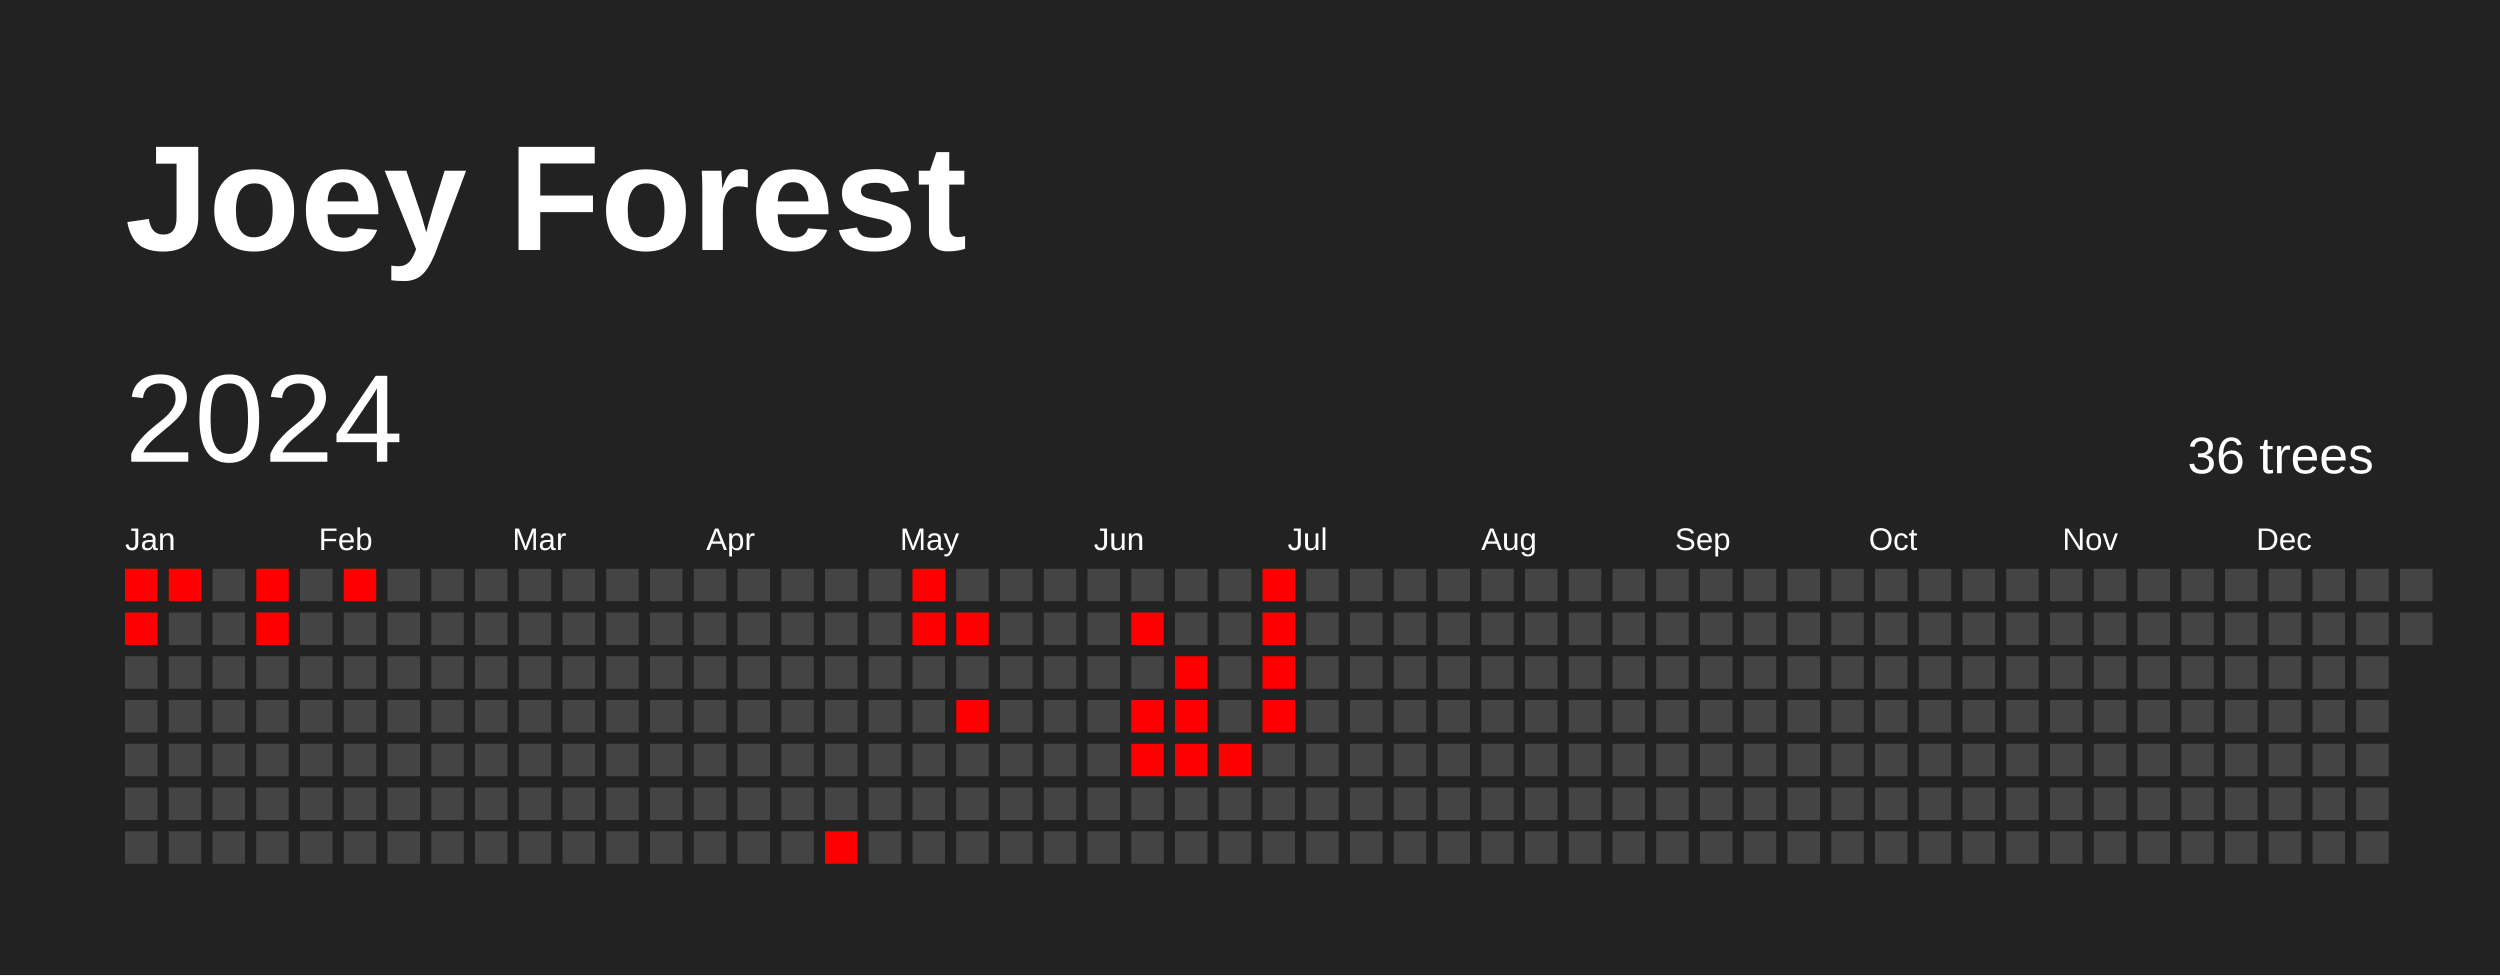
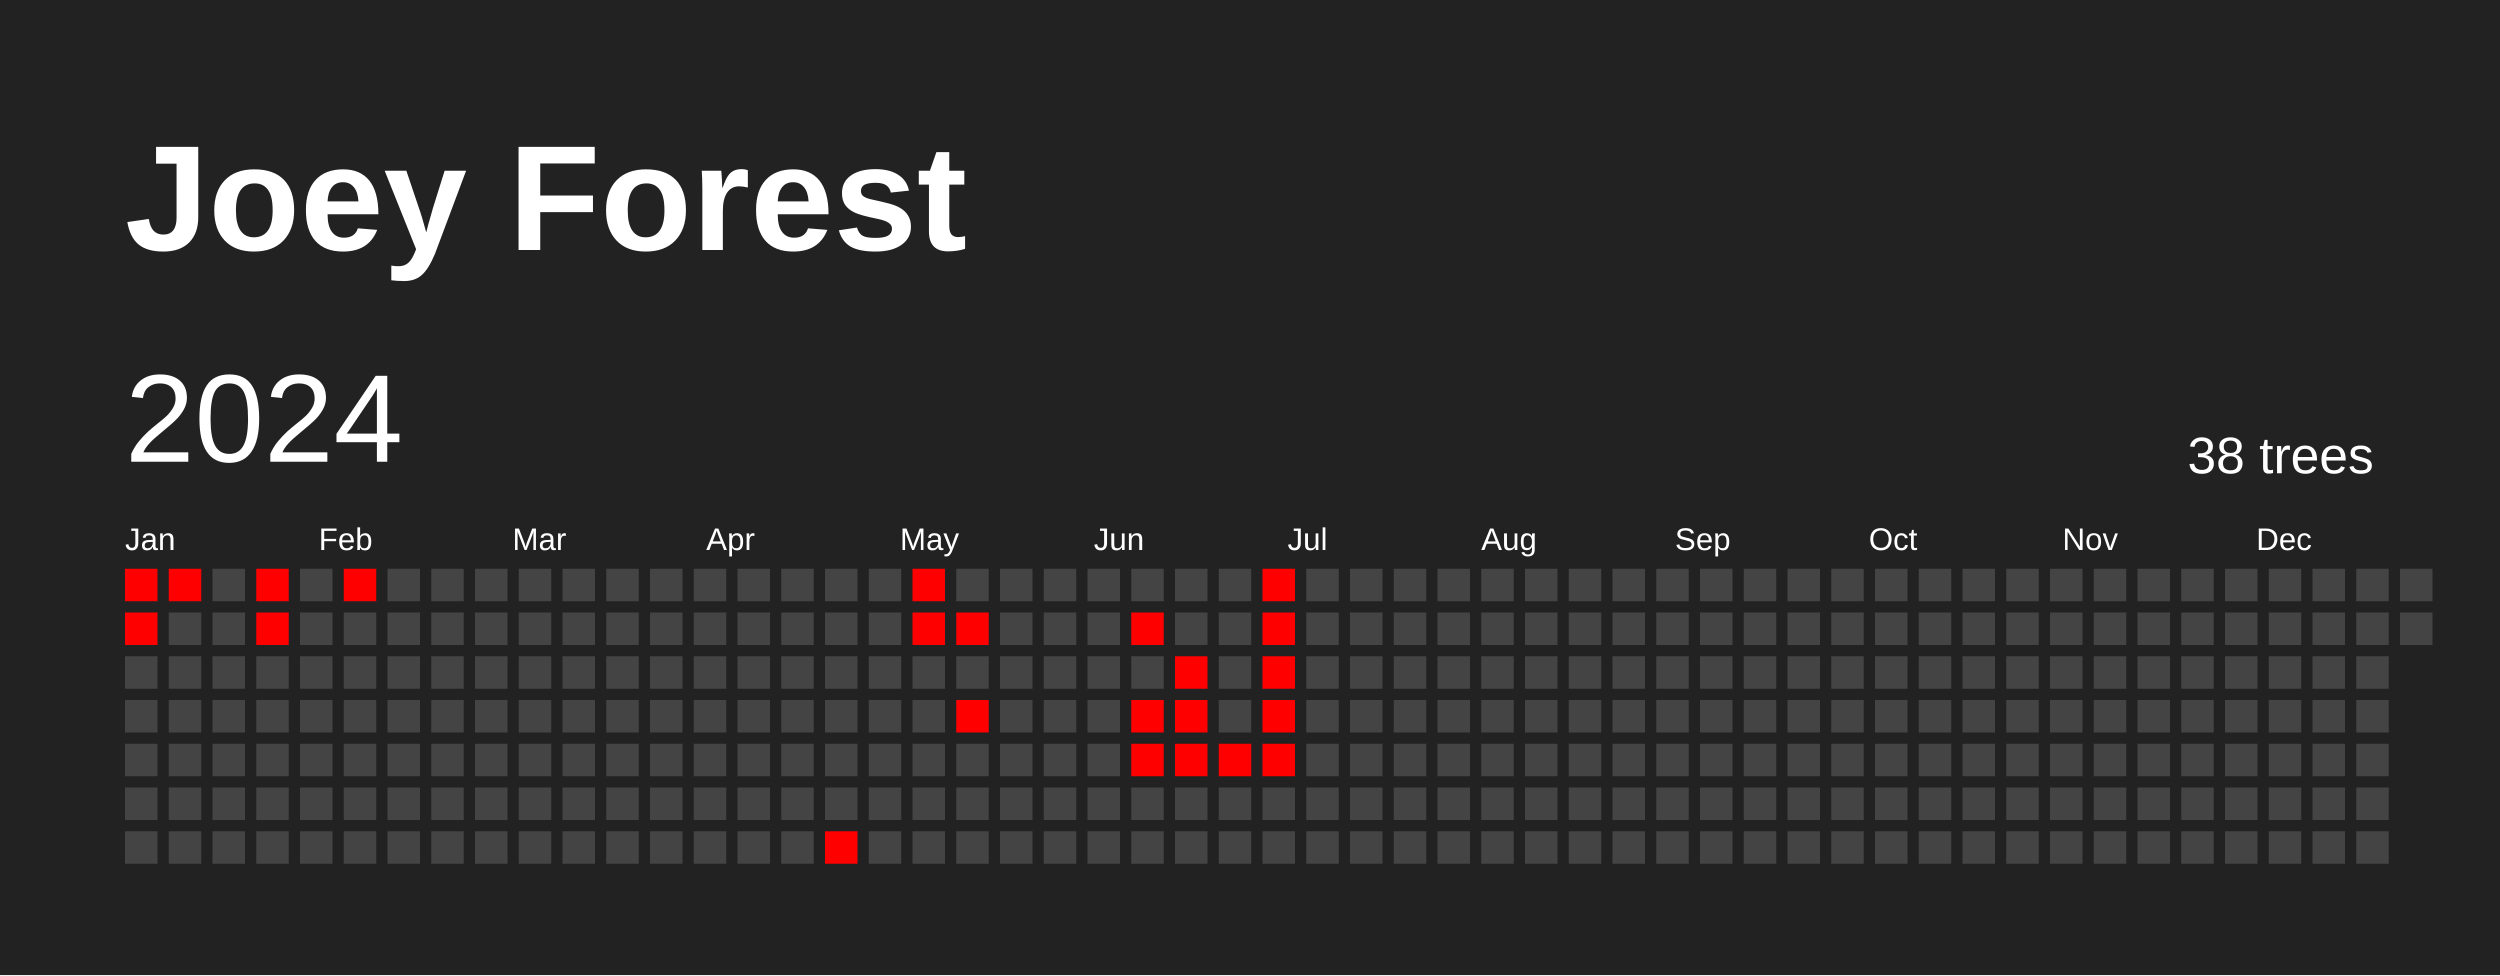
<svg xmlns="http://www.w3.org/2000/svg" baseProfile="full" height="78mm" version="1.1" viewBox="0,0,200,78" width="200mm">
  <defs />
  <rect fill="#222222" height="78" width="200" x="0" y="0" />
  <text fill="#FFFFFF" style="font-size:12px; font-family:Arial; font-weight:bold;" x="10" y="20">Joey Forest</text>
  <text dominant-baseline="hanging" fill="#FFFFFF" style="font-size:10.0px; font-family:Arial;" x="10" y="30">2024</text>
-   <text dominant-baseline="hanging" fill="#FFFFFF" style="font-size:4.125px; font-family:Arial;" x="175" y="35">36 trees</text>
+   <text dominant-baseline="hanging" fill="#FFFFFF" style="font-size:4.125px; font-family:Arial;" x="175" y="35">38 trees</text>
  <text fill="#FFFFFF" style="font-size:2.5px; font-family:Arial" x="10.0" y="44">Jan</text>
  <text fill="#FFFFFF" style="font-size:2.5px; font-family:Arial" x="25.5" y="44">Feb</text>
  <text fill="#FFFFFF" style="font-size:2.5px; font-family:Arial" x="41.0" y="44">Mar</text>
  <text fill="#FFFFFF" style="font-size:2.5px; font-family:Arial" x="56.5" y="44">Apr</text>
  <text fill="#FFFFFF" style="font-size:2.5px; font-family:Arial" x="72.0" y="44">May</text>
  <text fill="#FFFFFF" style="font-size:2.5px; font-family:Arial" x="87.5" y="44">Jun</text>
  <text fill="#FFFFFF" style="font-size:2.5px; font-family:Arial" x="103.0" y="44">Jul</text>
  <text fill="#FFFFFF" style="font-size:2.5px; font-family:Arial" x="118.5" y="44">Aug</text>
  <text fill="#FFFFFF" style="font-size:2.5px; font-family:Arial" x="134.0" y="44">Sep</text>
  <text fill="#FFFFFF" style="font-size:2.5px; font-family:Arial" x="149.5" y="44">Oct</text>
  <text fill="#FFFFFF" style="font-size:2.5px; font-family:Arial" x="165.0" y="44">Nov</text>
  <text fill="#FFFFFF" style="font-size:2.5px; font-family:Arial" x="180.5" y="44">Dec</text>
  <rect fill="red" height="2.6" width="2.6" x="10.0" y="45.5" />
  <rect fill="red" height="2.6" width="2.6" x="10.0" y="49.0" />
  <rect fill="#444444" height="2.6" width="2.6" x="10.0" y="52.5" />
  <rect fill="#444444" height="2.6" width="2.6" x="10.0" y="56.0" />
  <rect fill="#444444" height="2.6" width="2.6" x="10.0" y="59.5" />
  <rect fill="#444444" height="2.6" width="2.6" x="10.0" y="63.0" />
  <rect fill="#444444" height="2.6" width="2.6" x="10.0" y="66.5" />
  <rect fill="red" height="2.6" width="2.6" x="13.5" y="45.5" />
  <rect fill="#444444" height="2.6" width="2.6" x="13.5" y="49.0" />
  <rect fill="#444444" height="2.6" width="2.6" x="13.5" y="52.5" />
  <rect fill="#444444" height="2.6" width="2.6" x="13.5" y="56.0" />
  <rect fill="#444444" height="2.6" width="2.6" x="13.5" y="59.5" />
  <rect fill="#444444" height="2.6" width="2.6" x="13.5" y="63.0" />
  <rect fill="#444444" height="2.6" width="2.6" x="13.5" y="66.5" />
  <rect fill="#444444" height="2.6" width="2.6" x="17.0" y="45.5" />
  <rect fill="#444444" height="2.6" width="2.6" x="17.0" y="49.0" />
  <rect fill="#444444" height="2.6" width="2.6" x="17.0" y="52.5" />
  <rect fill="#444444" height="2.6" width="2.6" x="17.0" y="56.0" />
  <rect fill="#444444" height="2.6" width="2.6" x="17.0" y="59.5" />
  <rect fill="#444444" height="2.6" width="2.6" x="17.0" y="63.0" />
  <rect fill="#444444" height="2.6" width="2.6" x="17.0" y="66.5" />
  <rect fill="red" height="2.6" width="2.6" x="20.5" y="45.5" />
  <rect fill="red" height="2.6" width="2.6" x="20.5" y="49.0" />
  <rect fill="#444444" height="2.6" width="2.6" x="20.5" y="52.5" />
  <rect fill="#444444" height="2.6" width="2.6" x="20.5" y="56.0" />
  <rect fill="#444444" height="2.6" width="2.6" x="20.5" y="59.5" />
  <rect fill="#444444" height="2.6" width="2.6" x="20.5" y="63.0" />
  <rect fill="#444444" height="2.6" width="2.6" x="20.5" y="66.5" />
  <rect fill="#444444" height="2.6" width="2.6" x="24.0" y="45.5" />
  <rect fill="#444444" height="2.6" width="2.6" x="24.0" y="49.0" />
  <rect fill="#444444" height="2.6" width="2.6" x="24.0" y="52.5" />
  <rect fill="#444444" height="2.6" width="2.6" x="24.0" y="56.0" />
  <rect fill="#444444" height="2.6" width="2.6" x="24.0" y="59.5" />
  <rect fill="#444444" height="2.6" width="2.6" x="24.0" y="63.0" />
  <rect fill="#444444" height="2.6" width="2.6" x="24.0" y="66.5" />
  <rect fill="red" height="2.6" width="2.6" x="27.5" y="45.5" />
  <rect fill="#444444" height="2.6" width="2.6" x="27.5" y="49.0" />
  <rect fill="#444444" height="2.6" width="2.6" x="27.5" y="52.5" />
  <rect fill="#444444" height="2.6" width="2.6" x="27.5" y="56.0" />
  <rect fill="#444444" height="2.6" width="2.6" x="27.5" y="59.5" />
  <rect fill="#444444" height="2.6" width="2.6" x="27.5" y="63.0" />
  <rect fill="#444444" height="2.6" width="2.6" x="27.5" y="66.5" />
  <rect fill="#444444" height="2.6" width="2.6" x="31.0" y="45.5" />
  <rect fill="#444444" height="2.6" width="2.6" x="31.0" y="49.0" />
  <rect fill="#444444" height="2.6" width="2.6" x="31.0" y="52.5" />
  <rect fill="#444444" height="2.6" width="2.6" x="31.0" y="56.0" />
  <rect fill="#444444" height="2.6" width="2.6" x="31.0" y="59.5" />
  <rect fill="#444444" height="2.6" width="2.6" x="31.0" y="63.0" />
  <rect fill="#444444" height="2.6" width="2.6" x="31.0" y="66.5" />
  <rect fill="#444444" height="2.6" width="2.6" x="34.5" y="45.5" />
  <rect fill="#444444" height="2.6" width="2.6" x="34.5" y="49.0" />
  <rect fill="#444444" height="2.6" width="2.6" x="34.5" y="52.5" />
  <rect fill="#444444" height="2.6" width="2.6" x="34.5" y="56.0" />
  <rect fill="#444444" height="2.6" width="2.6" x="34.5" y="59.5" />
  <rect fill="#444444" height="2.6" width="2.6" x="34.5" y="63.0" />
  <rect fill="#444444" height="2.6" width="2.6" x="34.5" y="66.5" />
  <rect fill="#444444" height="2.6" width="2.6" x="38.0" y="45.5" />
  <rect fill="#444444" height="2.6" width="2.6" x="38.0" y="49.0" />
  <rect fill="#444444" height="2.6" width="2.6" x="38.0" y="52.5" />
  <rect fill="#444444" height="2.6" width="2.6" x="38.0" y="56.0" />
  <rect fill="#444444" height="2.6" width="2.6" x="38.0" y="59.5" />
  <rect fill="#444444" height="2.6" width="2.6" x="38.0" y="63.0" />
  <rect fill="#444444" height="2.6" width="2.6" x="38.0" y="66.5" />
  <rect fill="#444444" height="2.6" width="2.6" x="41.5" y="45.5" />
  <rect fill="#444444" height="2.6" width="2.6" x="41.5" y="49.0" />
  <rect fill="#444444" height="2.6" width="2.6" x="41.5" y="52.5" />
  <rect fill="#444444" height="2.6" width="2.6" x="41.5" y="56.0" />
  <rect fill="#444444" height="2.6" width="2.6" x="41.5" y="59.5" />
  <rect fill="#444444" height="2.6" width="2.6" x="41.5" y="63.0" />
  <rect fill="#444444" height="2.6" width="2.6" x="41.5" y="66.5" />
  <rect fill="#444444" height="2.6" width="2.6" x="45.0" y="45.5" />
  <rect fill="#444444" height="2.6" width="2.6" x="45.0" y="49.0" />
  <rect fill="#444444" height="2.6" width="2.6" x="45.0" y="52.5" />
  <rect fill="#444444" height="2.6" width="2.6" x="45.0" y="56.0" />
  <rect fill="#444444" height="2.6" width="2.6" x="45.0" y="59.5" />
  <rect fill="#444444" height="2.6" width="2.6" x="45.0" y="63.0" />
  <rect fill="#444444" height="2.6" width="2.6" x="45.0" y="66.5" />
  <rect fill="#444444" height="2.6" width="2.6" x="48.5" y="45.5" />
  <rect fill="#444444" height="2.6" width="2.6" x="48.5" y="49.0" />
  <rect fill="#444444" height="2.6" width="2.6" x="48.5" y="52.5" />
  <rect fill="#444444" height="2.6" width="2.6" x="48.5" y="56.0" />
  <rect fill="#444444" height="2.6" width="2.6" x="48.5" y="59.5" />
  <rect fill="#444444" height="2.6" width="2.6" x="48.5" y="63.0" />
  <rect fill="#444444" height="2.6" width="2.6" x="48.5" y="66.5" />
  <rect fill="#444444" height="2.6" width="2.6" x="52.0" y="45.5" />
  <rect fill="#444444" height="2.6" width="2.6" x="52.0" y="49.0" />
  <rect fill="#444444" height="2.6" width="2.6" x="52.0" y="52.5" />
  <rect fill="#444444" height="2.6" width="2.6" x="52.0" y="56.0" />
  <rect fill="#444444" height="2.6" width="2.6" x="52.0" y="59.5" />
  <rect fill="#444444" height="2.6" width="2.6" x="52.0" y="63.0" />
  <rect fill="#444444" height="2.6" width="2.6" x="52.0" y="66.5" />
  <rect fill="#444444" height="2.6" width="2.6" x="55.5" y="45.5" />
  <rect fill="#444444" height="2.6" width="2.6" x="55.5" y="49.0" />
  <rect fill="#444444" height="2.6" width="2.6" x="55.5" y="52.5" />
  <rect fill="#444444" height="2.6" width="2.6" x="55.5" y="56.0" />
  <rect fill="#444444" height="2.6" width="2.6" x="55.5" y="59.5" />
  <rect fill="#444444" height="2.6" width="2.6" x="55.5" y="63.0" />
  <rect fill="#444444" height="2.6" width="2.6" x="55.5" y="66.5" />
  <rect fill="#444444" height="2.6" width="2.6" x="59.0" y="45.5" />
  <rect fill="#444444" height="2.6" width="2.6" x="59.0" y="49.0" />
  <rect fill="#444444" height="2.6" width="2.6" x="59.0" y="52.5" />
  <rect fill="#444444" height="2.6" width="2.6" x="59.0" y="56.0" />
  <rect fill="#444444" height="2.6" width="2.6" x="59.0" y="59.5" />
  <rect fill="#444444" height="2.6" width="2.6" x="59.0" y="63.0" />
  <rect fill="#444444" height="2.6" width="2.6" x="59.0" y="66.5" />
  <rect fill="#444444" height="2.6" width="2.6" x="62.5" y="45.5" />
  <rect fill="#444444" height="2.6" width="2.6" x="62.5" y="49.0" />
  <rect fill="#444444" height="2.6" width="2.6" x="62.5" y="52.5" />
  <rect fill="#444444" height="2.6" width="2.6" x="62.5" y="56.0" />
  <rect fill="#444444" height="2.6" width="2.6" x="62.5" y="59.5" />
  <rect fill="#444444" height="2.6" width="2.6" x="62.5" y="63.0" />
  <rect fill="#444444" height="2.6" width="2.6" x="62.5" y="66.5" />
  <rect fill="#444444" height="2.6" width="2.6" x="66.0" y="45.5" />
  <rect fill="#444444" height="2.6" width="2.6" x="66.0" y="49.0" />
  <rect fill="#444444" height="2.6" width="2.6" x="66.0" y="52.5" />
  <rect fill="#444444" height="2.6" width="2.6" x="66.0" y="56.0" />
  <rect fill="#444444" height="2.6" width="2.6" x="66.0" y="59.5" />
  <rect fill="#444444" height="2.6" width="2.6" x="66.0" y="63.0" />
  <rect fill="red" height="2.6" width="2.6" x="66.0" y="66.5" />
  <rect fill="#444444" height="2.6" width="2.6" x="69.5" y="45.5" />
  <rect fill="#444444" height="2.6" width="2.6" x="69.5" y="49.0" />
  <rect fill="#444444" height="2.6" width="2.6" x="69.5" y="52.5" />
  <rect fill="#444444" height="2.6" width="2.6" x="69.5" y="56.0" />
  <rect fill="#444444" height="2.6" width="2.6" x="69.5" y="59.5" />
  <rect fill="#444444" height="2.6" width="2.6" x="69.5" y="63.0" />
  <rect fill="#444444" height="2.6" width="2.6" x="69.5" y="66.5" />
  <rect fill="red" height="2.6" width="2.6" x="73.0" y="45.5" />
  <rect fill="red" height="2.6" width="2.6" x="73.0" y="49.0" />
  <rect fill="#444444" height="2.6" width="2.6" x="73.0" y="52.5" />
  <rect fill="#444444" height="2.6" width="2.6" x="73.0" y="56.0" />
  <rect fill="#444444" height="2.6" width="2.6" x="73.0" y="59.5" />
  <rect fill="#444444" height="2.6" width="2.6" x="73.0" y="63.0" />
  <rect fill="#444444" height="2.6" width="2.6" x="73.0" y="66.5" />
  <rect fill="#444444" height="2.6" width="2.6" x="76.5" y="45.5" />
  <rect fill="red" height="2.6" width="2.6" x="76.5" y="49.0" />
  <rect fill="#444444" height="2.6" width="2.6" x="76.5" y="52.5" />
  <rect fill="red" height="2.6" width="2.6" x="76.5" y="56.0" />
  <rect fill="#444444" height="2.6" width="2.6" x="76.5" y="59.5" />
  <rect fill="#444444" height="2.6" width="2.6" x="76.5" y="63.0" />
  <rect fill="#444444" height="2.6" width="2.6" x="76.5" y="66.5" />
  <rect fill="#444444" height="2.6" width="2.6" x="80.0" y="45.5" />
  <rect fill="#444444" height="2.6" width="2.6" x="80.0" y="49.0" />
  <rect fill="#444444" height="2.6" width="2.6" x="80.0" y="52.5" />
  <rect fill="#444444" height="2.6" width="2.6" x="80.0" y="56.0" />
  <rect fill="#444444" height="2.6" width="2.6" x="80.0" y="59.5" />
  <rect fill="#444444" height="2.6" width="2.6" x="80.0" y="63.0" />
  <rect fill="#444444" height="2.6" width="2.6" x="80.0" y="66.5" />
  <rect fill="#444444" height="2.6" width="2.6" x="83.5" y="45.5" />
  <rect fill="#444444" height="2.6" width="2.6" x="83.5" y="49.0" />
  <rect fill="#444444" height="2.6" width="2.6" x="83.5" y="52.5" />
  <rect fill="#444444" height="2.6" width="2.6" x="83.5" y="56.0" />
  <rect fill="#444444" height="2.6" width="2.6" x="83.5" y="59.5" />
  <rect fill="#444444" height="2.6" width="2.6" x="83.5" y="63.0" />
  <rect fill="#444444" height="2.6" width="2.6" x="83.5" y="66.5" />
  <rect fill="#444444" height="2.6" width="2.6" x="87.0" y="45.5" />
  <rect fill="#444444" height="2.6" width="2.6" x="87.0" y="49.0" />
  <rect fill="#444444" height="2.6" width="2.6" x="87.0" y="52.5" />
  <rect fill="#444444" height="2.6" width="2.6" x="87.0" y="56.0" />
  <rect fill="#444444" height="2.6" width="2.6" x="87.0" y="59.5" />
  <rect fill="#444444" height="2.6" width="2.6" x="87.0" y="63.0" />
  <rect fill="#444444" height="2.6" width="2.6" x="87.0" y="66.5" />
  <rect fill="#444444" height="2.6" width="2.6" x="90.5" y="45.5" />
  <rect fill="red" height="2.6" width="2.6" x="90.5" y="49.0" />
  <rect fill="#444444" height="2.6" width="2.6" x="90.5" y="52.5" />
  <rect fill="red" height="2.6" width="2.6" x="90.5" y="56.0" />
  <rect fill="red" height="2.6" width="2.6" x="90.5" y="59.5" />
  <rect fill="#444444" height="2.6" width="2.6" x="90.5" y="63.0" />
  <rect fill="#444444" height="2.6" width="2.6" x="90.5" y="66.5" />
  <rect fill="#444444" height="2.6" width="2.6" x="94.0" y="45.5" />
  <rect fill="#444444" height="2.6" width="2.6" x="94.0" y="49.0" />
  <rect fill="red" height="2.6" width="2.6" x="94.0" y="52.5" />
  <rect fill="red" height="2.6" width="2.6" x="94.0" y="56.0" />
  <rect fill="red" height="2.6" width="2.6" x="94.0" y="59.5" />
  <rect fill="#444444" height="2.6" width="2.6" x="94.0" y="63.0" />
  <rect fill="#444444" height="2.6" width="2.6" x="94.0" y="66.5" />
  <rect fill="#444444" height="2.6" width="2.6" x="97.5" y="45.5" />
  <rect fill="#444444" height="2.6" width="2.6" x="97.5" y="49.0" />
  <rect fill="#444444" height="2.6" width="2.6" x="97.5" y="52.5" />
  <rect fill="#444444" height="2.6" width="2.6" x="97.5" y="56.0" />
  <rect fill="red" height="2.6" width="2.6" x="97.5" y="59.5" />
  <rect fill="#444444" height="2.6" width="2.6" x="97.5" y="63.0" />
  <rect fill="#444444" height="2.6" width="2.6" x="97.5" y="66.5" />
  <rect fill="red" height="2.6" width="2.6" x="101.0" y="45.5" />
  <rect fill="red" height="2.6" width="2.6" x="101.0" y="49.0" />
  <rect fill="red" height="2.6" width="2.6" x="101.0" y="52.5" />
  <rect fill="red" height="2.6" width="2.6" x="101.0" y="56.0" />
-   <rect fill="#444444" height="2.6" width="2.6" x="101.0" y="59.5" />
+   <rect fill="red" height="2.6" width="2.6" x="101.0" y="59.5" />
  <rect fill="#444444" height="2.6" width="2.6" x="101.0" y="63.0" />
  <rect fill="#444444" height="2.6" width="2.6" x="101.0" y="66.5" />
  <rect fill="#444444" height="2.6" width="2.6" x="104.5" y="45.5" />
  <rect fill="#444444" height="2.6" width="2.6" x="104.5" y="49.0" />
  <rect fill="#444444" height="2.6" width="2.6" x="104.5" y="52.5" />
  <rect fill="#444444" height="2.6" width="2.6" x="104.5" y="56.0" />
  <rect fill="#444444" height="2.6" width="2.6" x="104.5" y="59.5" />
  <rect fill="#444444" height="2.6" width="2.6" x="104.5" y="63.0" />
  <rect fill="#444444" height="2.6" width="2.6" x="104.5" y="66.5" />
  <rect fill="#444444" height="2.6" width="2.6" x="108.0" y="45.5" />
  <rect fill="#444444" height="2.6" width="2.6" x="108.0" y="49.0" />
  <rect fill="#444444" height="2.6" width="2.6" x="108.0" y="52.5" />
  <rect fill="#444444" height="2.6" width="2.6" x="108.0" y="56.0" />
  <rect fill="#444444" height="2.6" width="2.6" x="108.0" y="59.5" />
  <rect fill="#444444" height="2.6" width="2.6" x="108.0" y="63.0" />
  <rect fill="#444444" height="2.6" width="2.6" x="108.0" y="66.5" />
  <rect fill="#444444" height="2.6" width="2.6" x="111.5" y="45.5" />
  <rect fill="#444444" height="2.6" width="2.6" x="111.5" y="49.0" />
  <rect fill="#444444" height="2.6" width="2.6" x="111.5" y="52.5" />
  <rect fill="#444444" height="2.6" width="2.6" x="111.5" y="56.0" />
  <rect fill="#444444" height="2.6" width="2.6" x="111.5" y="59.5" />
  <rect fill="#444444" height="2.6" width="2.6" x="111.5" y="63.0" />
  <rect fill="#444444" height="2.6" width="2.6" x="111.5" y="66.5" />
  <rect fill="#444444" height="2.6" width="2.6" x="115.0" y="45.5" />
  <rect fill="#444444" height="2.6" width="2.6" x="115.0" y="49.0" />
  <rect fill="#444444" height="2.6" width="2.6" x="115.0" y="52.5" />
  <rect fill="#444444" height="2.6" width="2.6" x="115.0" y="56.0" />
  <rect fill="#444444" height="2.6" width="2.6" x="115.0" y="59.5" />
  <rect fill="#444444" height="2.6" width="2.6" x="115.0" y="63.0" />
  <rect fill="#444444" height="2.6" width="2.6" x="115.0" y="66.5" />
  <rect fill="#444444" height="2.6" width="2.6" x="118.5" y="45.5" />
  <rect fill="#444444" height="2.6" width="2.6" x="118.5" y="49.0" />
  <rect fill="#444444" height="2.6" width="2.6" x="118.5" y="52.5" />
  <rect fill="#444444" height="2.6" width="2.6" x="118.5" y="56.0" />
  <rect fill="#444444" height="2.6" width="2.6" x="118.5" y="59.5" />
  <rect fill="#444444" height="2.6" width="2.6" x="118.5" y="63.0" />
  <rect fill="#444444" height="2.6" width="2.6" x="118.5" y="66.5" />
  <rect fill="#444444" height="2.6" width="2.6" x="122.0" y="45.5" />
  <rect fill="#444444" height="2.6" width="2.6" x="122.0" y="49.0" />
  <rect fill="#444444" height="2.6" width="2.6" x="122.0" y="52.5" />
  <rect fill="#444444" height="2.6" width="2.6" x="122.0" y="56.0" />
  <rect fill="#444444" height="2.6" width="2.6" x="122.0" y="59.5" />
  <rect fill="#444444" height="2.6" width="2.6" x="122.0" y="63.0" />
  <rect fill="#444444" height="2.6" width="2.6" x="122.0" y="66.5" />
  <rect fill="#444444" height="2.6" width="2.6" x="125.5" y="45.5" />
  <rect fill="#444444" height="2.6" width="2.6" x="125.5" y="49.0" />
  <rect fill="#444444" height="2.6" width="2.6" x="125.5" y="52.5" />
  <rect fill="#444444" height="2.6" width="2.6" x="125.5" y="56.0" />
  <rect fill="#444444" height="2.6" width="2.6" x="125.5" y="59.5" />
  <rect fill="#444444" height="2.6" width="2.6" x="125.5" y="63.0" />
  <rect fill="#444444" height="2.6" width="2.6" x="125.5" y="66.5" />
  <rect fill="#444444" height="2.6" width="2.6" x="129.0" y="45.5" />
  <rect fill="#444444" height="2.6" width="2.6" x="129.0" y="49.0" />
  <rect fill="#444444" height="2.6" width="2.6" x="129.0" y="52.5" />
  <rect fill="#444444" height="2.6" width="2.6" x="129.0" y="56.0" />
  <rect fill="#444444" height="2.6" width="2.6" x="129.0" y="59.5" />
  <rect fill="#444444" height="2.6" width="2.6" x="129.0" y="63.0" />
  <rect fill="#444444" height="2.6" width="2.6" x="129.0" y="66.5" />
  <rect fill="#444444" height="2.6" width="2.6" x="132.5" y="45.5" />
  <rect fill="#444444" height="2.6" width="2.6" x="132.5" y="49.0" />
  <rect fill="#444444" height="2.6" width="2.6" x="132.5" y="52.5" />
  <rect fill="#444444" height="2.6" width="2.6" x="132.5" y="56.0" />
  <rect fill="#444444" height="2.6" width="2.6" x="132.5" y="59.5" />
  <rect fill="#444444" height="2.6" width="2.6" x="132.5" y="63.0" />
  <rect fill="#444444" height="2.6" width="2.6" x="132.5" y="66.5" />
  <rect fill="#444444" height="2.6" width="2.6" x="136.0" y="45.5" />
  <rect fill="#444444" height="2.6" width="2.6" x="136.0" y="49.0" />
  <rect fill="#444444" height="2.6" width="2.6" x="136.0" y="52.5" />
  <rect fill="#444444" height="2.6" width="2.6" x="136.0" y="56.0" />
  <rect fill="#444444" height="2.6" width="2.6" x="136.0" y="59.5" />
  <rect fill="#444444" height="2.6" width="2.6" x="136.0" y="63.0" />
  <rect fill="#444444" height="2.6" width="2.6" x="136.0" y="66.5" />
  <rect fill="#444444" height="2.6" width="2.6" x="139.5" y="45.5" />
  <rect fill="#444444" height="2.6" width="2.6" x="139.5" y="49.0" />
  <rect fill="#444444" height="2.6" width="2.6" x="139.5" y="52.5" />
  <rect fill="#444444" height="2.6" width="2.6" x="139.5" y="56.0" />
  <rect fill="#444444" height="2.6" width="2.6" x="139.5" y="59.5" />
  <rect fill="#444444" height="2.6" width="2.6" x="139.5" y="63.0" />
  <rect fill="#444444" height="2.6" width="2.6" x="139.5" y="66.5" />
  <rect fill="#444444" height="2.6" width="2.6" x="143.0" y="45.5" />
  <rect fill="#444444" height="2.6" width="2.6" x="143.0" y="49.0" />
  <rect fill="#444444" height="2.6" width="2.6" x="143.0" y="52.5" />
  <rect fill="#444444" height="2.6" width="2.6" x="143.0" y="56.0" />
  <rect fill="#444444" height="2.6" width="2.6" x="143.0" y="59.5" />
  <rect fill="#444444" height="2.6" width="2.6" x="143.0" y="63.0" />
  <rect fill="#444444" height="2.6" width="2.6" x="143.0" y="66.5" />
  <rect fill="#444444" height="2.6" width="2.6" x="146.5" y="45.5" />
  <rect fill="#444444" height="2.6" width="2.6" x="146.5" y="49.0" />
  <rect fill="#444444" height="2.6" width="2.6" x="146.5" y="52.5" />
  <rect fill="#444444" height="2.6" width="2.6" x="146.5" y="56.0" />
  <rect fill="#444444" height="2.6" width="2.6" x="146.5" y="59.5" />
  <rect fill="#444444" height="2.6" width="2.6" x="146.5" y="63.0" />
  <rect fill="#444444" height="2.6" width="2.6" x="146.5" y="66.5" />
  <rect fill="#444444" height="2.6" width="2.6" x="150.0" y="45.5" />
  <rect fill="#444444" height="2.6" width="2.6" x="150.0" y="49.0" />
  <rect fill="#444444" height="2.6" width="2.6" x="150.0" y="52.5" />
  <rect fill="#444444" height="2.6" width="2.6" x="150.0" y="56.0" />
  <rect fill="#444444" height="2.6" width="2.6" x="150.0" y="59.5" />
  <rect fill="#444444" height="2.6" width="2.6" x="150.0" y="63.0" />
  <rect fill="#444444" height="2.6" width="2.6" x="150.0" y="66.5" />
  <rect fill="#444444" height="2.6" width="2.6" x="153.5" y="45.5" />
  <rect fill="#444444" height="2.6" width="2.6" x="153.5" y="49.0" />
  <rect fill="#444444" height="2.6" width="2.6" x="153.5" y="52.5" />
  <rect fill="#444444" height="2.6" width="2.6" x="153.5" y="56.0" />
  <rect fill="#444444" height="2.6" width="2.6" x="153.5" y="59.5" />
  <rect fill="#444444" height="2.6" width="2.6" x="153.5" y="63.0" />
  <rect fill="#444444" height="2.6" width="2.6" x="153.5" y="66.5" />
  <rect fill="#444444" height="2.6" width="2.6" x="157.0" y="45.5" />
  <rect fill="#444444" height="2.6" width="2.6" x="157.0" y="49.0" />
  <rect fill="#444444" height="2.6" width="2.6" x="157.0" y="52.5" />
  <rect fill="#444444" height="2.6" width="2.6" x="157.0" y="56.0" />
  <rect fill="#444444" height="2.6" width="2.6" x="157.0" y="59.5" />
  <rect fill="#444444" height="2.6" width="2.6" x="157.0" y="63.0" />
  <rect fill="#444444" height="2.6" width="2.6" x="157.0" y="66.5" />
  <rect fill="#444444" height="2.6" width="2.6" x="160.5" y="45.5" />
  <rect fill="#444444" height="2.6" width="2.6" x="160.5" y="49.0" />
  <rect fill="#444444" height="2.6" width="2.6" x="160.5" y="52.5" />
  <rect fill="#444444" height="2.6" width="2.6" x="160.5" y="56.0" />
  <rect fill="#444444" height="2.6" width="2.6" x="160.5" y="59.5" />
  <rect fill="#444444" height="2.6" width="2.6" x="160.5" y="63.0" />
  <rect fill="#444444" height="2.6" width="2.6" x="160.5" y="66.5" />
  <rect fill="#444444" height="2.6" width="2.6" x="164.0" y="45.5" />
  <rect fill="#444444" height="2.6" width="2.6" x="164.0" y="49.0" />
  <rect fill="#444444" height="2.6" width="2.6" x="164.0" y="52.5" />
  <rect fill="#444444" height="2.6" width="2.6" x="164.0" y="56.0" />
  <rect fill="#444444" height="2.6" width="2.6" x="164.0" y="59.5" />
  <rect fill="#444444" height="2.6" width="2.6" x="164.0" y="63.0" />
  <rect fill="#444444" height="2.6" width="2.6" x="164.0" y="66.5" />
  <rect fill="#444444" height="2.6" width="2.6" x="167.5" y="45.5" />
  <rect fill="#444444" height="2.6" width="2.6" x="167.5" y="49.0" />
  <rect fill="#444444" height="2.6" width="2.6" x="167.5" y="52.5" />
  <rect fill="#444444" height="2.6" width="2.6" x="167.5" y="56.0" />
  <rect fill="#444444" height="2.6" width="2.6" x="167.5" y="59.5" />
  <rect fill="#444444" height="2.6" width="2.6" x="167.5" y="63.0" />
  <rect fill="#444444" height="2.6" width="2.6" x="167.5" y="66.5" />
  <rect fill="#444444" height="2.6" width="2.6" x="171.0" y="45.5" />
  <rect fill="#444444" height="2.6" width="2.6" x="171.0" y="49.0" />
  <rect fill="#444444" height="2.6" width="2.6" x="171.0" y="52.5" />
  <rect fill="#444444" height="2.6" width="2.6" x="171.0" y="56.0" />
  <rect fill="#444444" height="2.6" width="2.6" x="171.0" y="59.5" />
  <rect fill="#444444" height="2.6" width="2.6" x="171.0" y="63.0" />
  <rect fill="#444444" height="2.6" width="2.6" x="171.0" y="66.5" />
  <rect fill="#444444" height="2.6" width="2.6" x="174.5" y="45.5" />
  <rect fill="#444444" height="2.6" width="2.6" x="174.5" y="49.0" />
  <rect fill="#444444" height="2.6" width="2.6" x="174.5" y="52.5" />
  <rect fill="#444444" height="2.6" width="2.6" x="174.5" y="56.0" />
  <rect fill="#444444" height="2.6" width="2.6" x="174.5" y="59.5" />
  <rect fill="#444444" height="2.6" width="2.6" x="174.5" y="63.0" />
  <rect fill="#444444" height="2.6" width="2.6" x="174.5" y="66.5" />
  <rect fill="#444444" height="2.6" width="2.6" x="178.0" y="45.5" />
  <rect fill="#444444" height="2.6" width="2.6" x="178.0" y="49.0" />
  <rect fill="#444444" height="2.6" width="2.6" x="178.0" y="52.5" />
  <rect fill="#444444" height="2.6" width="2.6" x="178.0" y="56.0" />
  <rect fill="#444444" height="2.6" width="2.6" x="178.0" y="59.5" />
  <rect fill="#444444" height="2.6" width="2.6" x="178.0" y="63.0" />
  <rect fill="#444444" height="2.6" width="2.6" x="178.0" y="66.5" />
  <rect fill="#444444" height="2.6" width="2.6" x="181.5" y="45.5" />
  <rect fill="#444444" height="2.6" width="2.6" x="181.5" y="49.0" />
  <rect fill="#444444" height="2.6" width="2.6" x="181.5" y="52.5" />
  <rect fill="#444444" height="2.6" width="2.6" x="181.5" y="56.0" />
  <rect fill="#444444" height="2.6" width="2.6" x="181.5" y="59.5" />
  <rect fill="#444444" height="2.6" width="2.6" x="181.5" y="63.0" />
  <rect fill="#444444" height="2.6" width="2.6" x="181.5" y="66.5" />
  <rect fill="#444444" height="2.6" width="2.6" x="185.0" y="45.5" />
  <rect fill="#444444" height="2.6" width="2.6" x="185.0" y="49.0" />
  <rect fill="#444444" height="2.6" width="2.6" x="185.0" y="52.5" />
  <rect fill="#444444" height="2.6" width="2.6" x="185.0" y="56.0" />
  <rect fill="#444444" height="2.6" width="2.6" x="185.0" y="59.5" />
  <rect fill="#444444" height="2.6" width="2.6" x="185.0" y="63.0" />
  <rect fill="#444444" height="2.6" width="2.6" x="185.0" y="66.5" />
  <rect fill="#444444" height="2.6" width="2.6" x="188.5" y="45.5" />
  <rect fill="#444444" height="2.6" width="2.6" x="188.5" y="49.0" />
  <rect fill="#444444" height="2.6" width="2.6" x="188.5" y="52.5" />
  <rect fill="#444444" height="2.6" width="2.6" x="188.5" y="56.0" />
  <rect fill="#444444" height="2.6" width="2.6" x="188.5" y="59.5" />
  <rect fill="#444444" height="2.6" width="2.6" x="188.5" y="63.0" />
  <rect fill="#444444" height="2.6" width="2.6" x="188.5" y="66.5" />
  <rect fill="#444444" height="2.6" width="2.6" x="192.0" y="45.5" />
  <rect fill="#444444" height="2.6" width="2.6" x="192.0" y="49.0" />
</svg>
